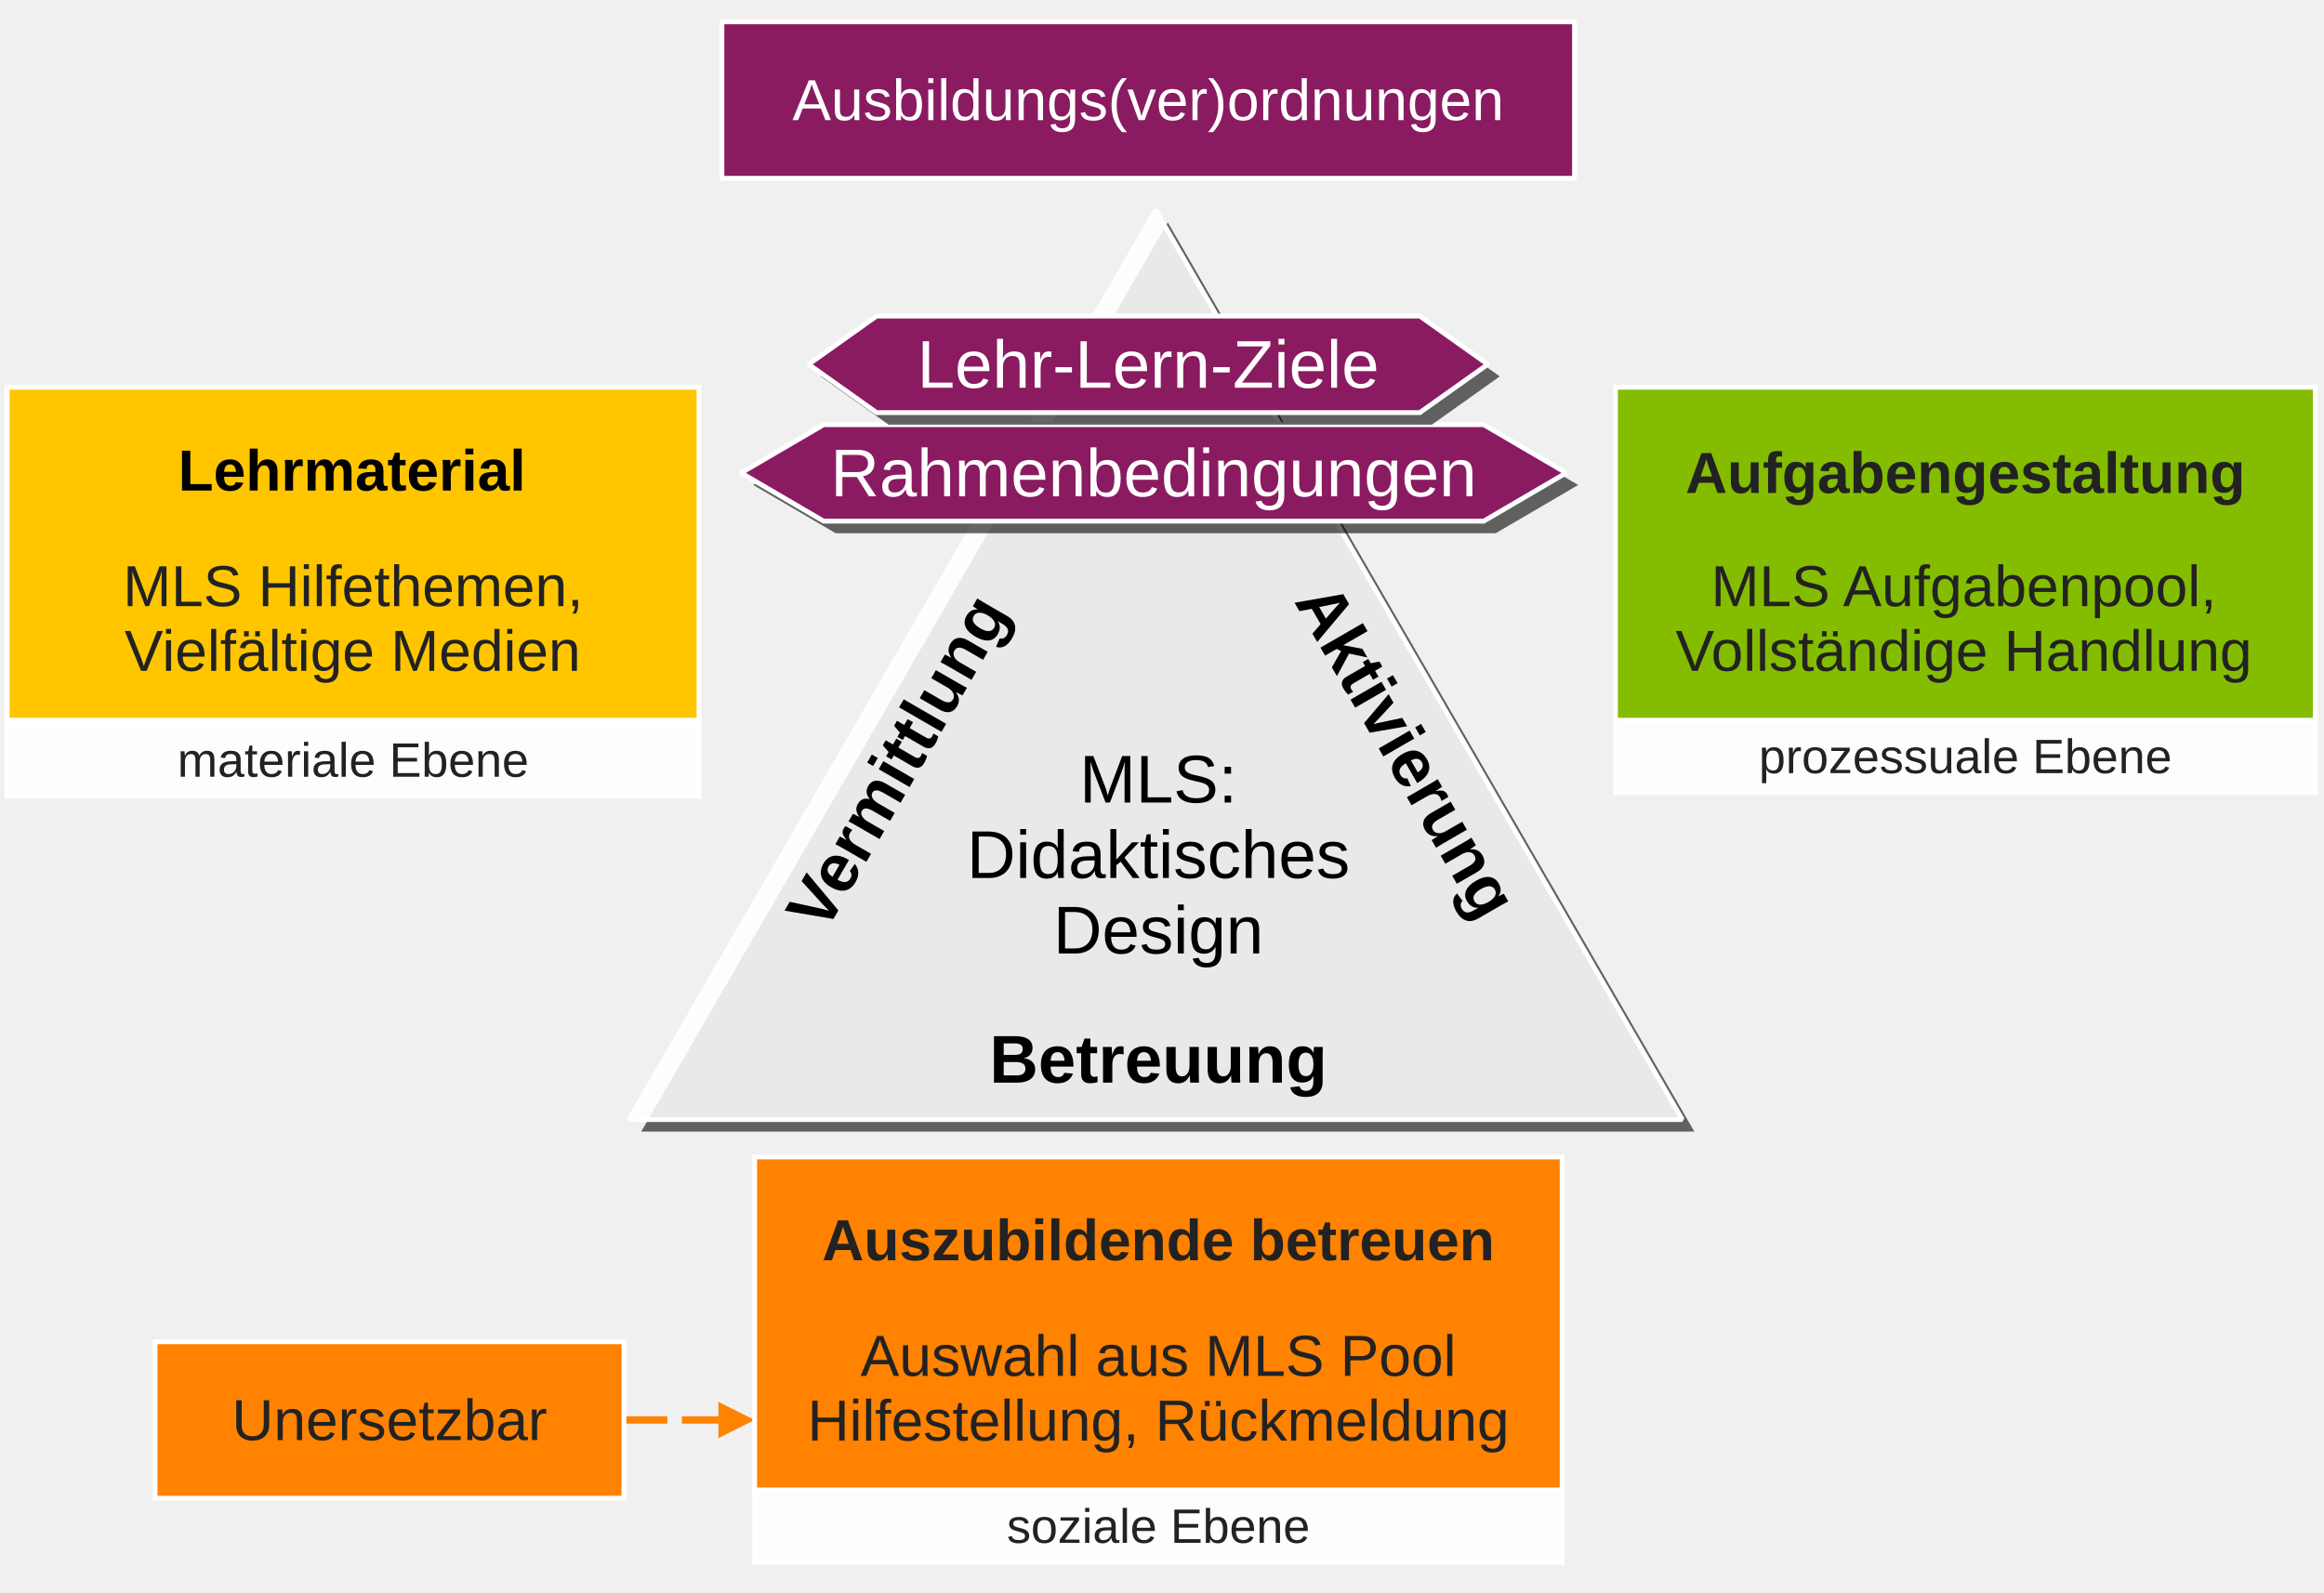
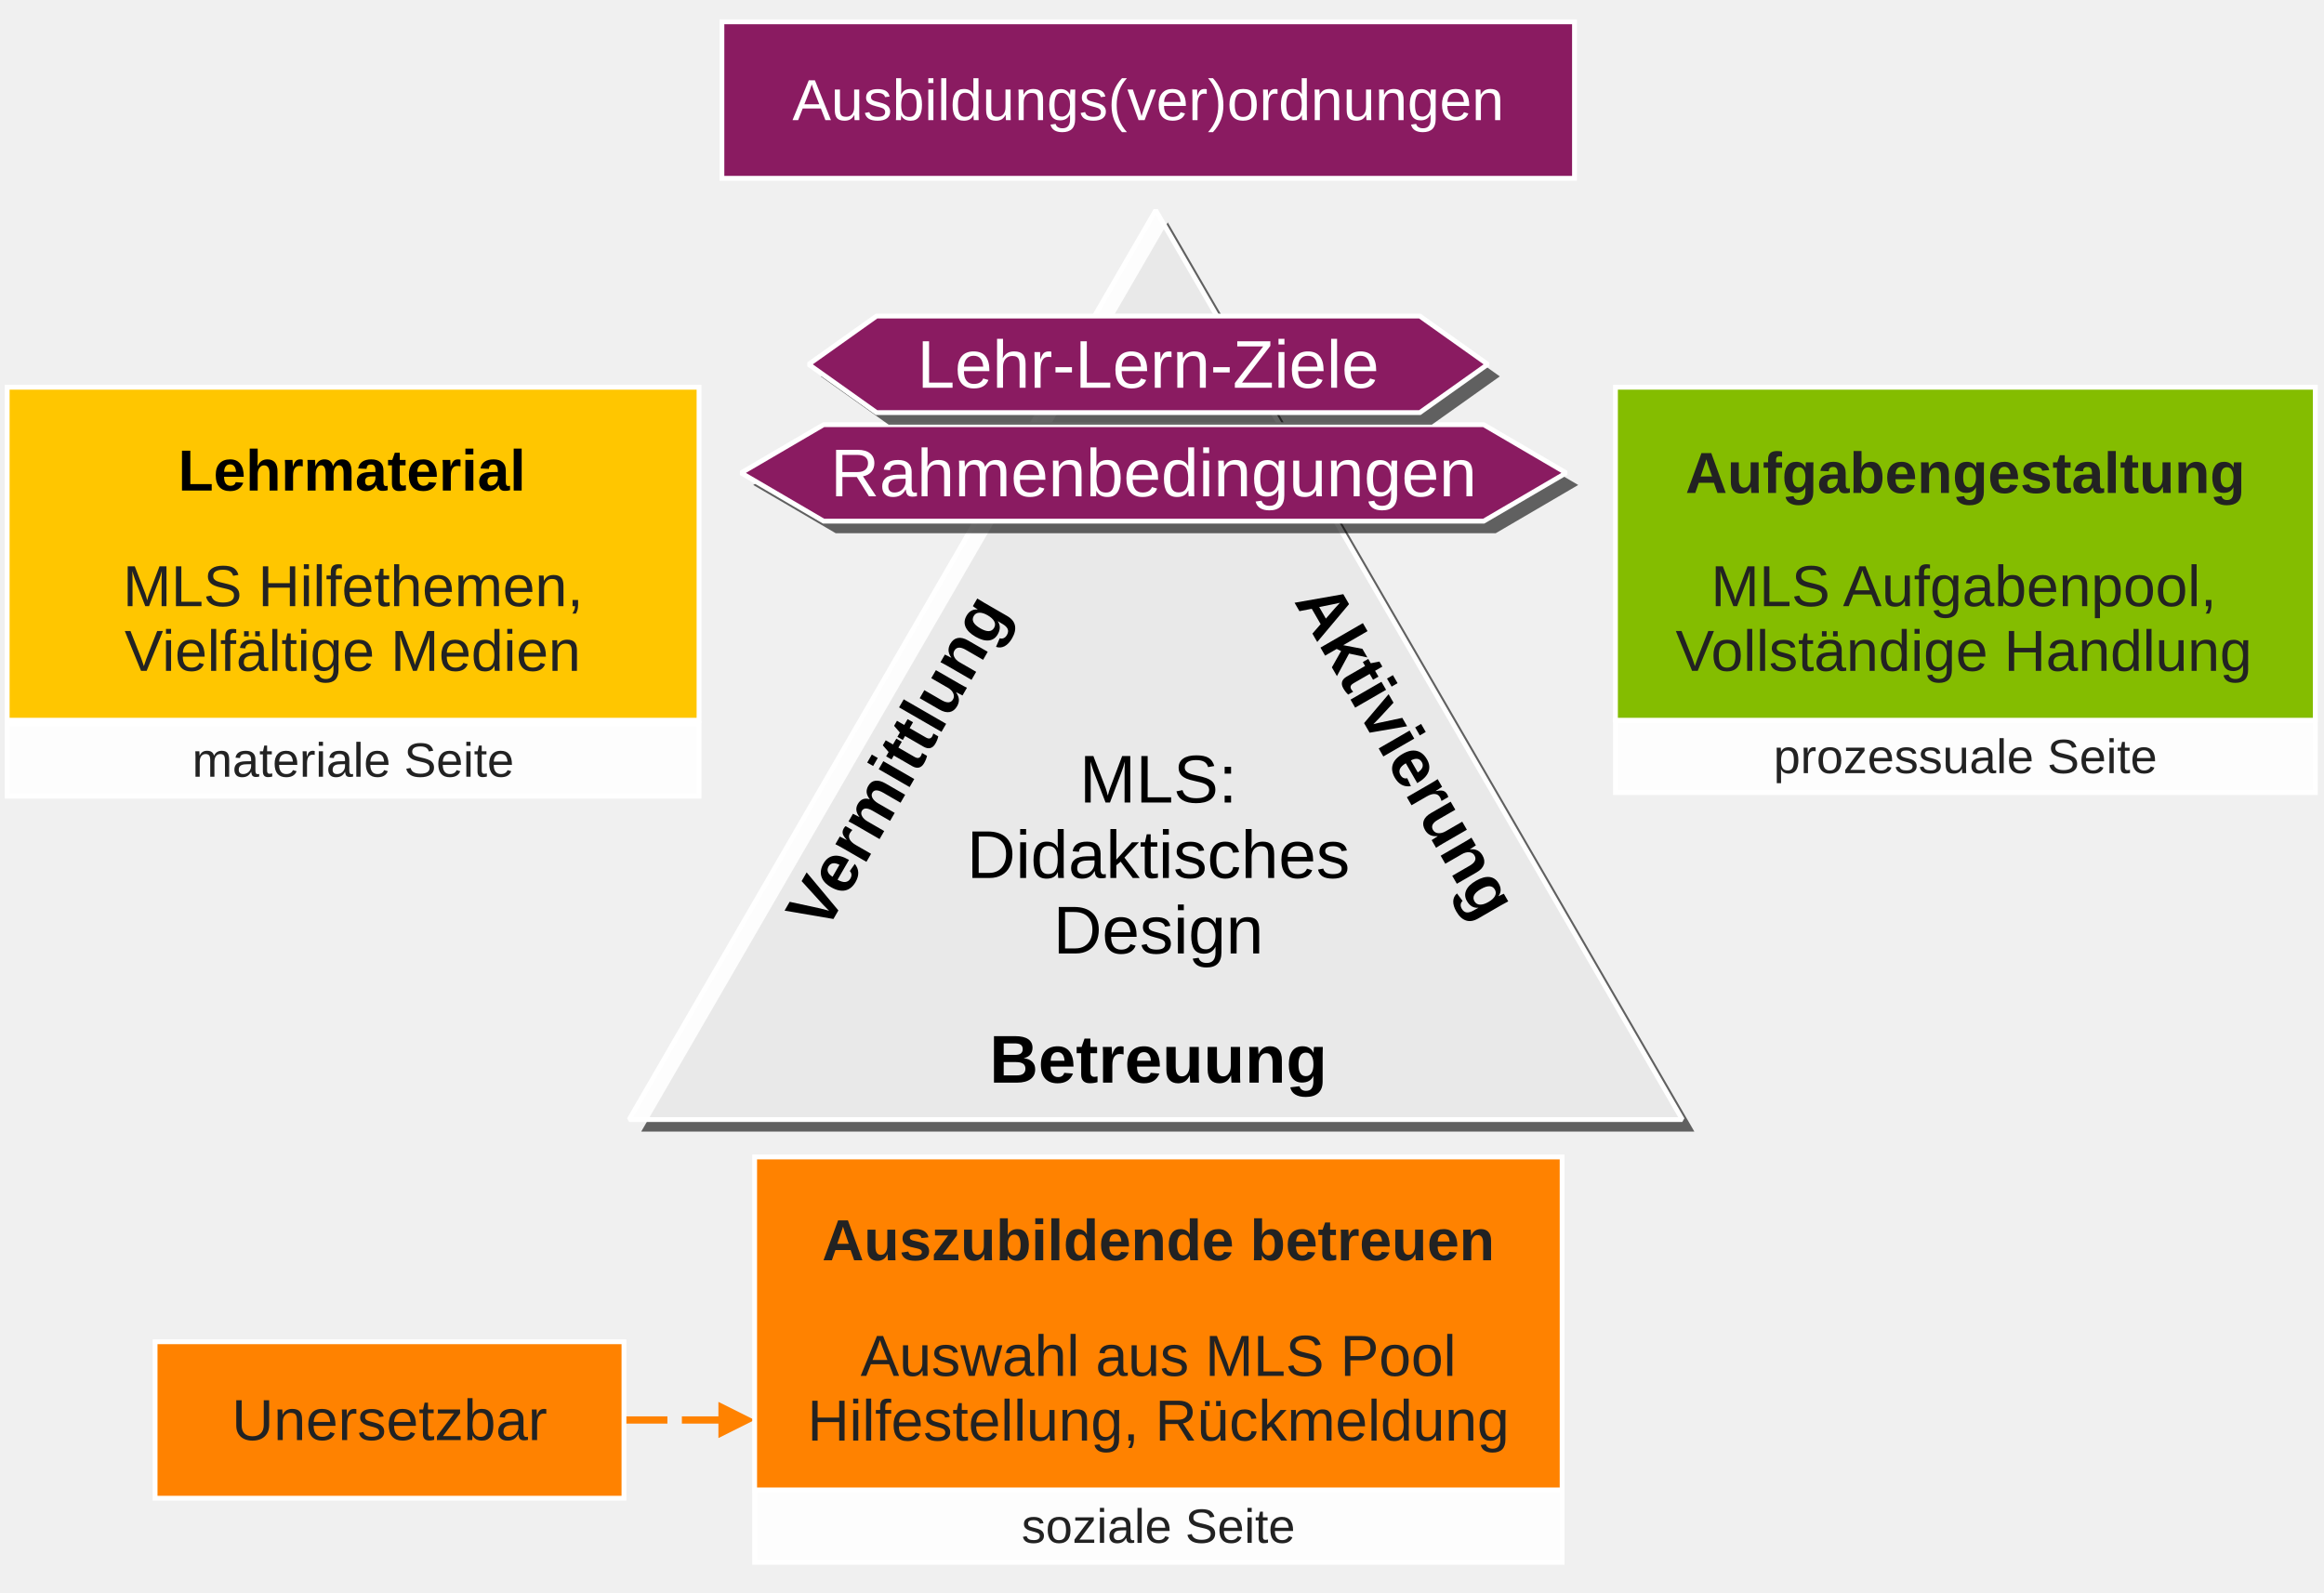
<svg xmlns="http://www.w3.org/2000/svg" fill-opacity="1" color-rendering="auto" color-interpolation="auto" text-rendering="auto" stroke="black" stroke-linecap="square" width="963" stroke-miterlimit="10" shape-rendering="auto" stroke-opacity="1" fill="black" stroke-dasharray="none" font-weight="normal" stroke-width="1" height="660" font-family="'Dialog'" font-style="normal" stroke-linejoin="miter" font-size="12px" stroke-dashoffset="0" image-rendering="auto">
  <defs id="genericDefs" />
  <g>
    <defs id="defs1">
      <clipPath clipPathUnits="userSpaceOnUse" id="clipPath1">
        <path d="M0 0 L963 0 L963 660 L0 660 L0 0 Z" />
      </clipPath>
      <clipPath clipPathUnits="userSpaceOnUse" id="clipPath2">
        <path d="M-5 -5 L958 -5 L958 655 L-5 655 L-5 -5 Z" />
      </clipPath>
      <clipPath clipPathUnits="userSpaceOnUse" id="clipPath3">
        <path d="M-481.858 367.003 L-0.358 -466.979 L571.219 -136.979 L89.719 697.004 L-481.858 367.003 Z" />
      </clipPath>
      <clipPath clipPathUnits="userSpaceOnUse" id="clipPath4">
        <path d="M166.488 -462.176 L647.988 371.807 L76.411 701.807 L-405.089 -132.176 L166.488 -462.176 Z" />
      </clipPath>
    </defs>
    <g fill="silver" text-rendering="geometricPrecision" stroke-miterlimit="1.45" shape-rendering="geometricPrecision" stroke-linecap="butt" stroke="silver">
      <path fill="none" d="M139.484 299.987 L139.484 298.481" clip-path="url(#clipPath1)" />
    </g>
    <g stroke-linecap="butt" fill="rgb(255,130,0)" text-rendering="geometricPrecision" shape-rendering="geometricPrecision" stroke-dasharray="18,6" stroke="rgb(255,130,0)" stroke-width="3" stroke-miterlimit="1.45">
      <path fill="none" d="M258.553 588.525 L298.94 588.525" clip-path="url(#clipPath1)" />
      <path d="M312.69 588.525 L297.69 581.025 L297.69 596.025 Z" clip-path="url(#clipPath1)" stroke="none" />
    </g>
    <g fill="rgb(255,255,255)" text-rendering="geometricPrecision" fill-opacity="0.863" shape-rendering="geometricPrecision" stroke-opacity="0.863" stroke="rgb(255,255,255)">
      <rect x="2.979" width="286.679" height="30" y="300" clip-path="url(#clipPath1)" stroke="none" />
    </g>
    <g stroke-linecap="butt" font-size="20px" fill="rgb(34,34,34)" text-rendering="geometricPrecision" font-family="'Arial'" shape-rendering="geometricPrecision" stroke="rgb(34,34,34)" stroke-miterlimit="1.45">
-       <text x="73.496" xml:space="preserve" y="321.934" clip-path="url(#clipPath1)" stroke="none">materiale Ebene</text>
+       <text x="79.619" xml:space="preserve" y="321.934" clip-path="url(#clipPath1)" stroke="none">materiale Seite</text>
    </g>
    <g stroke-linecap="butt" fill="white" text-rendering="geometricPrecision" shape-rendering="geometricPrecision" stroke="white" stroke-width="2" stroke-miterlimit="1.45">
      <rect fill="none" x="2.979" width="286.679" height="30" y="300" clip-path="url(#clipPath1)" />
    </g>
    <g transform="translate(5,5)" fill-opacity="0.6" fill="rgb(0,0,0)" text-rendering="geometricPrecision" shape-rendering="geometricPrecision" stroke="rgb(0,0,0)" stroke-opacity="0.6">
      <path d="M478.9 87.177 L697.1 464 L260.7 464 Z" fill-rule="evenodd" clip-path="url(#clipPath2)" stroke="none" />
    </g>
    <g fill="rgb(255,255,255)" text-rendering="geometricPrecision" fill-opacity="0.863" shape-rendering="geometricPrecision" stroke-opacity="0.863" stroke="rgb(255,255,255)">
      <path d="M478.9 87.177 L697.1 464 L260.7 464 Z" fill-rule="evenodd" clip-path="url(#clipPath1)" stroke="none" />
    </g>
    <g stroke-linecap="butt" fill="white" text-rendering="geometricPrecision" shape-rendering="geometricPrecision" stroke="white" stroke-width="2" stroke-miterlimit="1.45">
      <path fill="none" d="M478.9 87.177 L697.1 464 L260.7 464 Z" fill-rule="evenodd" clip-path="url(#clipPath1)" />
    </g>
    <g font-size="28px" stroke-linecap="butt" transform="matrix(0.5,0.866,-0.866,0.5,558.7635,233.7997)" text-rendering="geometricPrecision" font-family="'Arial'" shape-rendering="geometricPrecision" font-weight="bold" stroke-miterlimit="1.45">
      <text x="2" xml:space="preserve" y="27.348" clip-path="url(#clipPath3)" stroke="none">Aktivierung</text>
    </g>
    <g font-size="28px" stroke-linecap="butt" transform="matrix(0.5,-0.866,0.866,0.5,317.0119,375.2706)" text-rendering="geometricPrecision" font-family="'Arial'" shape-rendering="geometricPrecision" font-weight="bold" stroke-miterlimit="1.45">
      <text x="2" xml:space="preserve" y="27.348" clip-path="url(#clipPath4)" stroke="none">Vermittlung</text>
    </g>
    <g font-size="28px" stroke-linecap="butt" text-rendering="geometricPrecision" font-family="'Arial'" shape-rendering="geometricPrecision" font-weight="bold" stroke-miterlimit="1.45">
      <text x="410" xml:space="preserve" y="448.707" clip-path="url(#clipPath1)" stroke="none">Betreuung</text>
    </g>
    <g fill="rgb(255,198,0)" text-rendering="geometricPrecision" shape-rendering="geometricPrecision" stroke="rgb(255,198,0)">
      <rect x="2.979" width="286.679" height="138" y="160.5" clip-path="url(#clipPath1)" stroke="none" />
    </g>
    <g stroke-linecap="butt" font-size="24px" fill="rgb(34,34,34)" text-rendering="geometricPrecision" font-family="'Arial'" shape-rendering="geometricPrecision" stroke="rgb(34,34,34)" stroke-miterlimit="1.45">
      <text x="142.984" xml:space="preserve" y="197.602" clip-path="url(#clipPath1)" stroke="none"> </text>
      <text x="142.984" xml:space="preserve" y="224.414" clip-path="url(#clipPath1)" stroke="none"> </text>
      <text x="50.945" xml:space="preserve" y="251.227" clip-path="url(#clipPath1)" stroke="none">MLS Hilfethemen,</text>
      <text x="51.596" xml:space="preserve" y="278.039" clip-path="url(#clipPath1)" stroke="none">Vielfältige Medien</text>
    </g>
    <g stroke-linecap="butt" fill="white" text-rendering="geometricPrecision" shape-rendering="geometricPrecision" stroke="white" stroke-width="2" stroke-miterlimit="1.45">
      <rect fill="none" x="2.979" width="286.679" height="138" y="160.5" clip-path="url(#clipPath1)" />
    </g>
    <g text-rendering="geometricPrecision" stroke-miterlimit="1.45" font-size="28px" shape-rendering="geometricPrecision" font-family="'Arial'" stroke-linecap="butt">
      <text x="447.324" xml:space="preserve" y="332.603" clip-path="url(#clipPath1)" stroke="none">MLS:</text>
      <text x="400.635" xml:space="preserve" y="363.884" clip-path="url(#clipPath1)" stroke="none">Didaktisches</text>
      <text x="436.421" xml:space="preserve" y="395.165" clip-path="url(#clipPath1)" stroke="none">Design</text>
    </g>
    <g fill="rgb(255,255,255)" text-rendering="geometricPrecision" fill-opacity="0.863" shape-rendering="geometricPrecision" stroke-opacity="0.863" stroke="rgb(255,255,255)">
      <rect x="669.4" width="290" height="30" y="298.505" clip-path="url(#clipPath1)" stroke="none" />
    </g>
    <g stroke-linecap="butt" font-size="20px" fill="rgb(34,34,34)" text-rendering="geometricPrecision" font-family="'Arial'" shape-rendering="geometricPrecision" stroke="rgb(34,34,34)" stroke-miterlimit="1.45">
-       <text x="728.785" xml:space="preserve" y="320.439" clip-path="url(#clipPath1)" stroke="none">prozessuale Ebene</text>
+       <text x="734.908" xml:space="preserve" y="320.439" clip-path="url(#clipPath1)" stroke="none">prozessuale Seite</text>
    </g>
    <g stroke-linecap="butt" fill="white" text-rendering="geometricPrecision" shape-rendering="geometricPrecision" stroke="white" stroke-width="2" stroke-miterlimit="1.45">
      <rect fill="none" x="669.4" width="290" height="30" y="298.505" clip-path="url(#clipPath1)" />
    </g>
    <g fill="rgb(132,189,0)" text-rendering="geometricPrecision" shape-rendering="geometricPrecision" stroke="rgb(132,189,0)">
      <rect x="669.4" width="290" height="138.01" y="160.495" clip-path="url(#clipPath1)" stroke="none" />
    </g>
    <g stroke-linecap="butt" font-size="24px" fill="rgb(34,34,34)" text-rendering="geometricPrecision" font-family="'Arial'" shape-rendering="geometricPrecision" stroke="rgb(34,34,34)" stroke-miterlimit="1.45">
      <text x="811.066" xml:space="preserve" y="197.602" clip-path="url(#clipPath1)" stroke="none"> </text>
      <text x="811.066" xml:space="preserve" y="224.414" clip-path="url(#clipPath1)" stroke="none"> </text>
      <text x="708.99" xml:space="preserve" y="251.227" clip-path="url(#clipPath1)" stroke="none">MLS Aufgabenpool,</text>
      <text x="694.312" xml:space="preserve" y="278.039" clip-path="url(#clipPath1)" stroke="none">Vollständige Handlung</text>
    </g>
    <g stroke-linecap="butt" fill="white" text-rendering="geometricPrecision" shape-rendering="geometricPrecision" stroke="white" stroke-width="2" stroke-miterlimit="1.45">
      <rect fill="none" x="669.4" width="290" height="138.01" y="160.495" clip-path="url(#clipPath1)" />
    </g>
    <g stroke-linecap="butt" font-size="24px" fill="rgb(34,34,34)" text-rendering="geometricPrecision" font-family="'Arial'" shape-rendering="geometricPrecision" stroke="rgb(34,34,34)" font-weight="bold" stroke-miterlimit="1.45">
      <text x="698.402" xml:space="preserve" y="204.32" clip-path="url(#clipPath1)" stroke="none">Aufgabengestaltung</text>
    </g>
    <g fill="rgb(255,255,255)" text-rendering="geometricPrecision" fill-opacity="0.863" shape-rendering="geometricPrecision" stroke-opacity="0.863" stroke="rgb(255,255,255)">
      <rect x="312.7" width="334.6" height="30" y="617.51" clip-path="url(#clipPath1)" stroke="none" />
    </g>
    <g stroke-linecap="butt" font-size="20px" fill="rgb(34,34,34)" text-rendering="geometricPrecision" font-family="'Arial'" shape-rendering="geometricPrecision" stroke="rgb(34,34,34)" stroke-miterlimit="1.45">
-       <text x="417.178" xml:space="preserve" y="639.444" clip-path="url(#clipPath1)" stroke="none">soziale Ebene</text>
+       <text x="423.301" xml:space="preserve" y="639.444" clip-path="url(#clipPath1)" stroke="none">soziale Seite</text>
    </g>
    <g stroke-linecap="butt" fill="white" text-rendering="geometricPrecision" shape-rendering="geometricPrecision" stroke="white" stroke-width="2" stroke-miterlimit="1.45">
      <rect fill="none" x="312.7" width="334.6" height="30" y="617.51" clip-path="url(#clipPath1)" />
    </g>
    <g fill="rgb(255,130,0)" text-rendering="geometricPrecision" shape-rendering="geometricPrecision" stroke="rgb(255,130,0)">
      <rect x="312.7" width="334.6" height="138" y="479.51" clip-path="url(#clipPath1)" stroke="none" />
    </g>
    <g stroke-linecap="butt" font-size="24px" fill="rgb(34,34,34)" text-rendering="geometricPrecision" font-family="'Arial'" shape-rendering="geometricPrecision" stroke="rgb(34,34,34)" stroke-miterlimit="1.45">
      <text x="476.666" xml:space="preserve" y="516.612" clip-path="url(#clipPath1)" stroke="none"> </text>
      <text x="476.666" xml:space="preserve" y="543.424" clip-path="url(#clipPath1)" stroke="none"> </text>
      <text x="356.602" xml:space="preserve" y="570.237" clip-path="url(#clipPath1)" stroke="none">Auswahl aus MLS Pool</text>
      <text x="334.594" xml:space="preserve" y="597.049" clip-path="url(#clipPath1)" stroke="none">Hilfestellung, Rückmeldung</text>
    </g>
    <g stroke-linecap="butt" fill="white" text-rendering="geometricPrecision" shape-rendering="geometricPrecision" stroke="white" stroke-width="2" stroke-miterlimit="1.45">
      <rect fill="none" x="312.7" width="334.6" height="138" y="479.51" clip-path="url(#clipPath1)" />
    </g>
    <g stroke-linecap="butt" font-size="24px" fill="rgb(34,34,34)" text-rendering="geometricPrecision" font-family="'Arial'" shape-rendering="geometricPrecision" stroke="rgb(34,34,34)" font-weight="bold" stroke-miterlimit="1.45">
      <text x="340.652" xml:space="preserve" y="522.32" clip-path="url(#clipPath1)" stroke="none">Auszubildende betreuen</text>
      <text fill="black" x="73.799" xml:space="preserve" y="203.31" clip-path="url(#clipPath1)" stroke="none">Lehrmaterial</text>
    </g>
    <g transform="translate(5,5)" fill-opacity="0.6" fill="rgb(0,0,0)" text-rendering="geometricPrecision" shape-rendering="geometricPrecision" stroke="rgb(0,0,0)" stroke-opacity="0.6">
      <path d="M307.111 196 L341.296 176 L614.782 176 L648.968 196 L614.782 216 L341.296 216 Z" fill-rule="evenodd" clip-path="url(#clipPath2)" stroke="none" />
    </g>
    <g fill="rgb(138,27,97)" text-rendering="geometricPrecision" shape-rendering="geometricPrecision" stroke="rgb(138,27,97)">
      <path d="M307.111 196 L341.296 176 L614.782 176 L648.968 196 L614.782 216 L341.296 216 Z" fill-rule="evenodd" clip-path="url(#clipPath1)" stroke="none" />
    </g>
    <g stroke-linecap="butt" font-size="28px" fill="white" text-rendering="geometricPrecision" font-family="'Arial'" shape-rendering="geometricPrecision" stroke="white" stroke-miterlimit="1.45">
      <text x="344.151" xml:space="preserve" y="205.707" clip-path="url(#clipPath1)" stroke="none">Rahmenbedingungen</text>
      <path fill="none" d="M307.111 196 L341.296 176 L614.782 176 L648.968 196 L614.782 216 L341.296 216 Z" stroke-width="2" clip-path="url(#clipPath1)" fill-rule="evenodd" />
    </g>
    <g transform="translate(5,5)" fill-opacity="0.6" fill="rgb(0,0,0)" text-rendering="geometricPrecision" shape-rendering="geometricPrecision" stroke="rgb(0,0,0)" stroke-opacity="0.6">
      <path d="M335.079 151 L363.219 131 L588.339 131 L616.479 151 L588.339 171 L363.219 171 Z" fill-rule="evenodd" clip-path="url(#clipPath2)" stroke="none" />
    </g>
    <g fill="rgb(138,27,97)" text-rendering="geometricPrecision" shape-rendering="geometricPrecision" stroke="rgb(138,27,97)">
      <path d="M335.079 151 L363.219 131 L588.339 131 L616.479 151 L588.339 171 L363.219 171 Z" fill-rule="evenodd" clip-path="url(#clipPath1)" stroke="none" />
    </g>
    <g stroke-linecap="butt" font-size="28px" fill="white" text-rendering="geometricPrecision" font-family="'Arial'" shape-rendering="geometricPrecision" stroke="white" stroke-miterlimit="1.45">
      <text x="380.069" xml:space="preserve" y="160.707" clip-path="url(#clipPath1)" stroke="none">Lehr-Lern-Ziele</text>
      <path fill="none" d="M335.079 151 L363.219 131 L588.339 131 L616.479 151 L588.339 171 L363.219 171 Z" stroke-width="2" clip-path="url(#clipPath1)" fill-rule="evenodd" />
    </g>
    <g fill="rgb(255,130,0)" text-rendering="geometricPrecision" shape-rendering="geometricPrecision" stroke="rgb(255,130,0)">
      <rect x="64.264" width="194.288" height="64.846" y="556.102" clip-path="url(#clipPath1)" stroke="none" />
    </g>
    <g stroke-linecap="butt" font-size="24px" fill="rgb(34,34,34)" text-rendering="geometricPrecision" font-family="'Arial'" shape-rendering="geometricPrecision" stroke="rgb(34,34,34)" stroke-miterlimit="1.45">
      <text x="96.047" xml:space="preserve" y="596.846" clip-path="url(#clipPath1)" stroke="none">Unersetzbar</text>
    </g>
    <g stroke-linecap="butt" fill="white" text-rendering="geometricPrecision" shape-rendering="geometricPrecision" stroke="white" stroke-width="2" stroke-miterlimit="1.45">
      <rect fill="none" x="64.264" width="194.288" height="64.846" y="556.102" clip-path="url(#clipPath1)" />
    </g>
    <g fill="rgb(138,27,97)" text-rendering="geometricPrecision" shape-rendering="geometricPrecision" stroke="rgb(138,27,97)">
      <rect x="299.135" width="353.288" height="64.846" y="9.052" clip-path="url(#clipPath1)" stroke="none" />
    </g>
    <g stroke-linecap="butt" font-size="24px" fill="white" text-rendering="geometricPrecision" font-family="'Arial'" shape-rendering="geometricPrecision" stroke="white" stroke-miterlimit="1.45">
      <text x="328.351" xml:space="preserve" y="49.795" clip-path="url(#clipPath1)" stroke="none">Ausbildungs(ver)ordnungen</text>
      <rect x="299.135" y="9.052" clip-path="url(#clipPath1)" fill="none" width="353.288" height="64.846" stroke-width="2" />
    </g>
  </g>
</svg>
